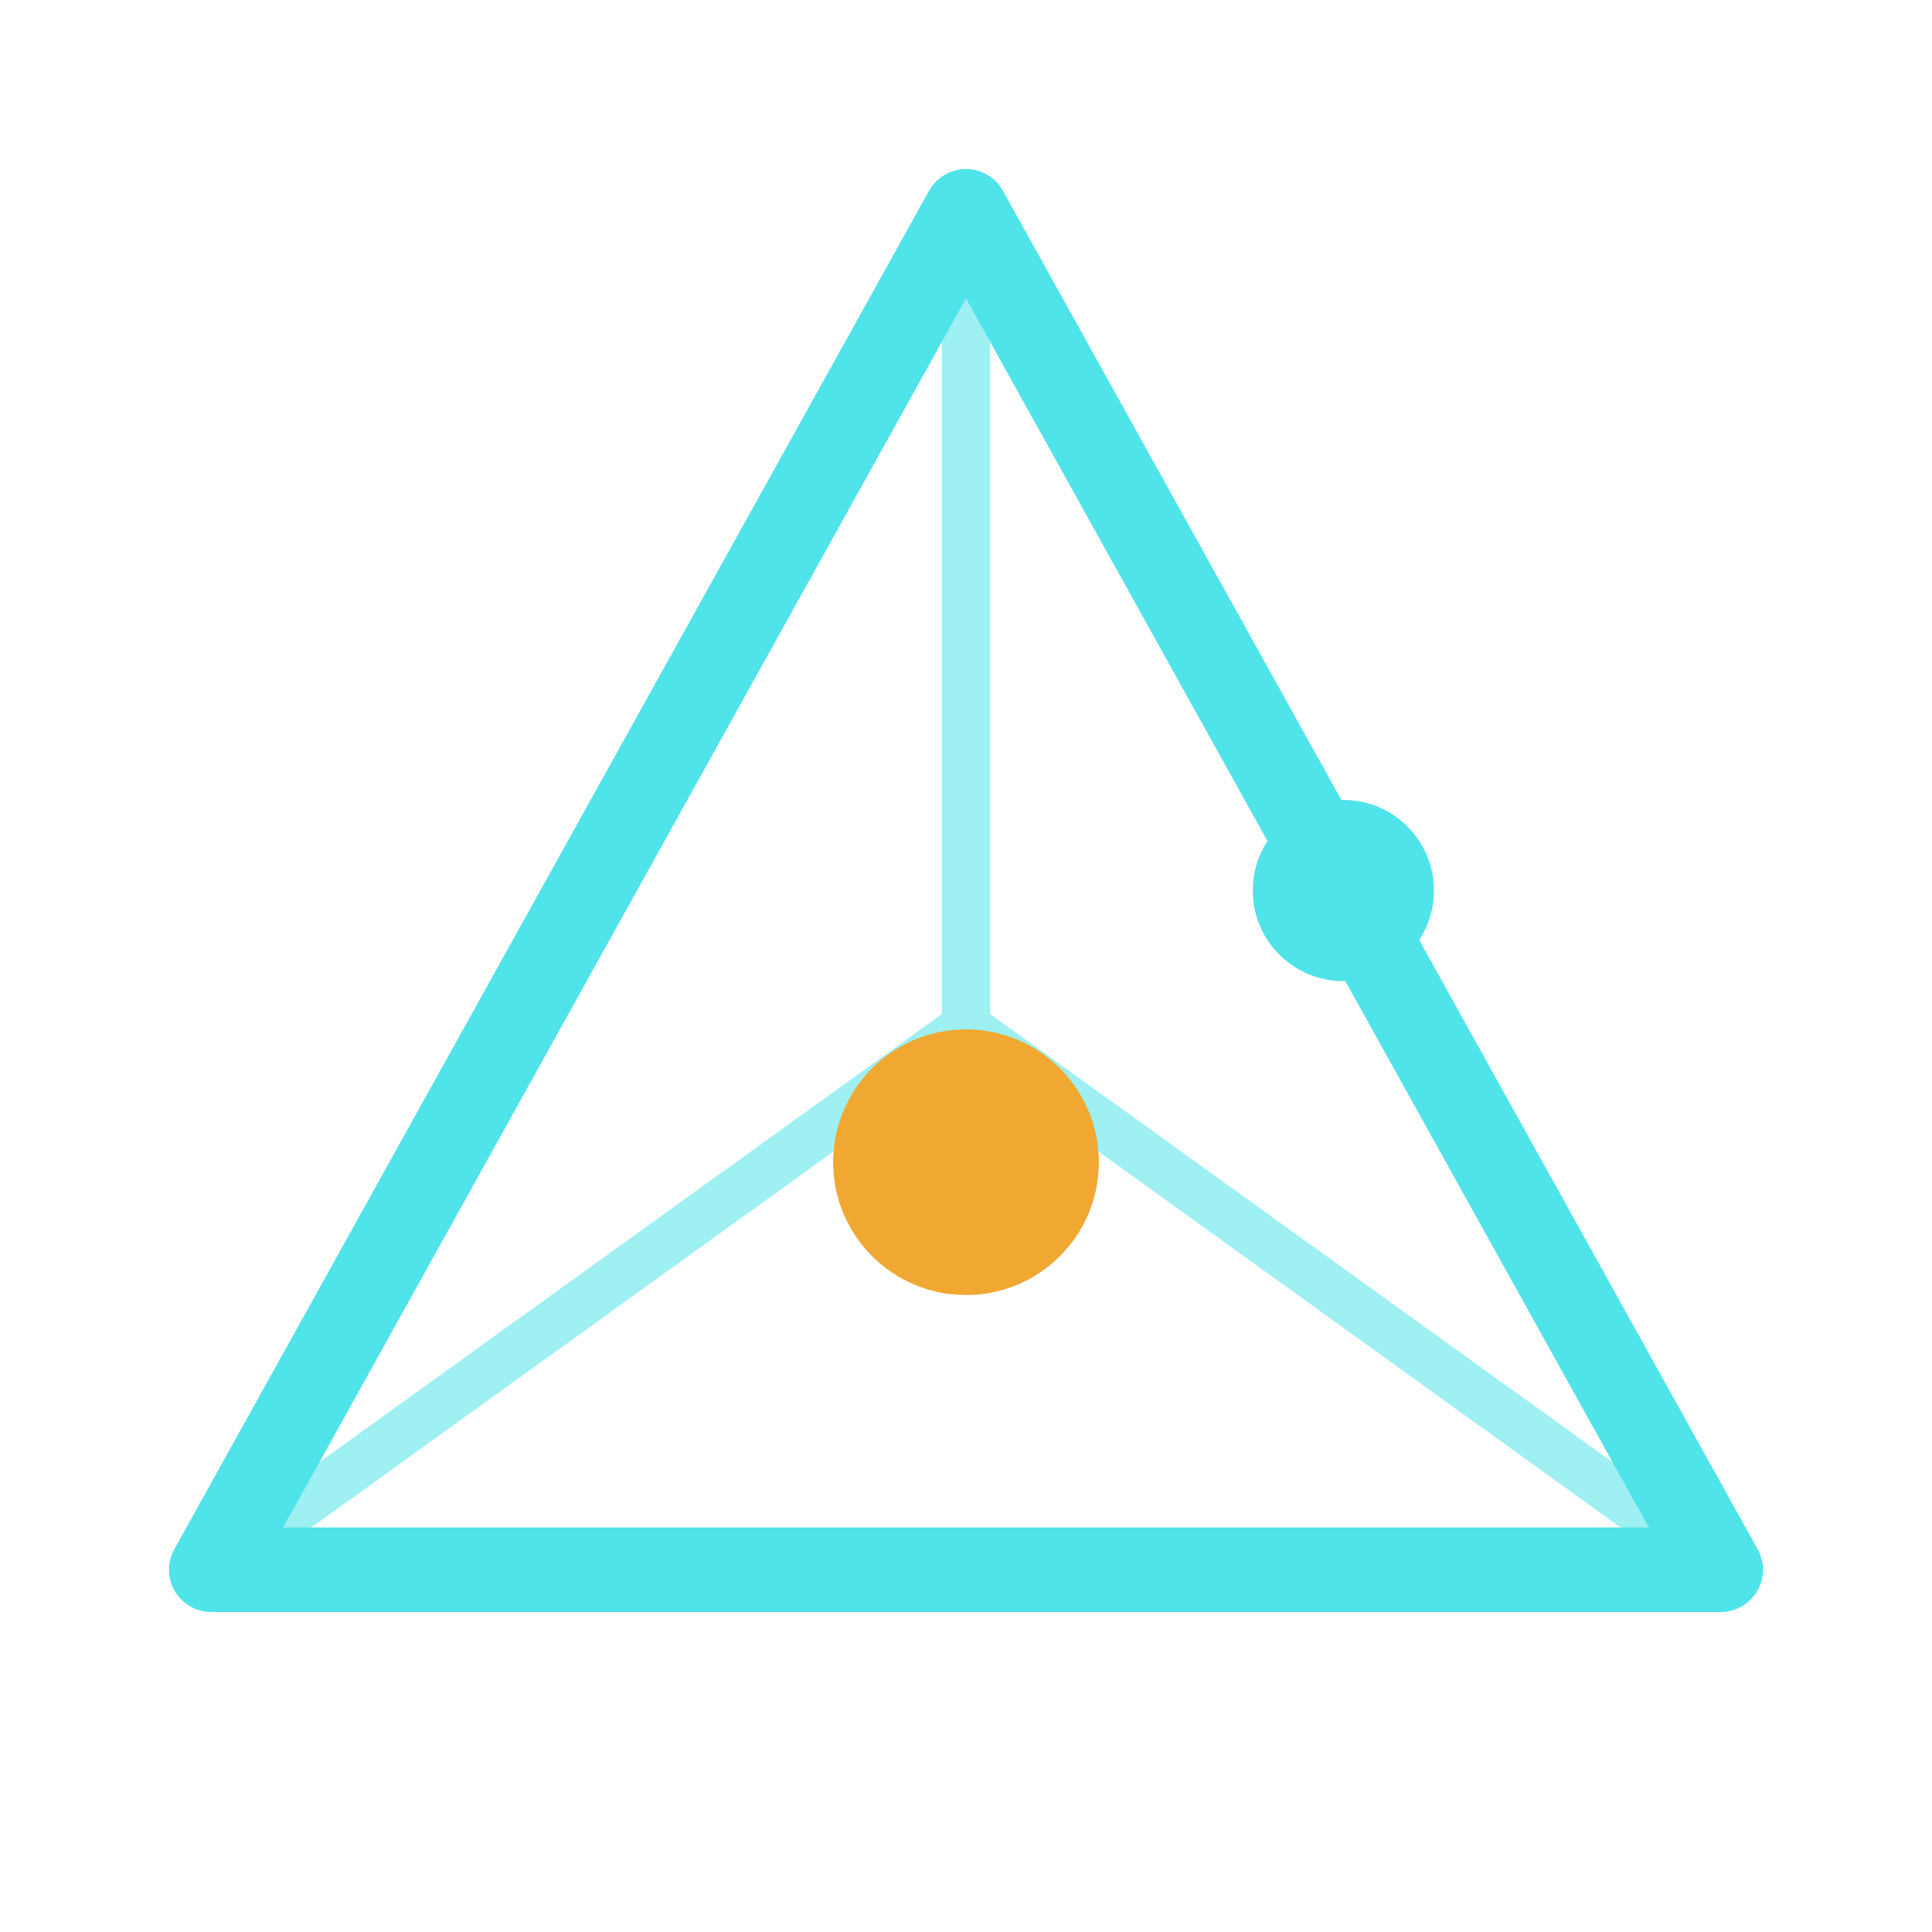
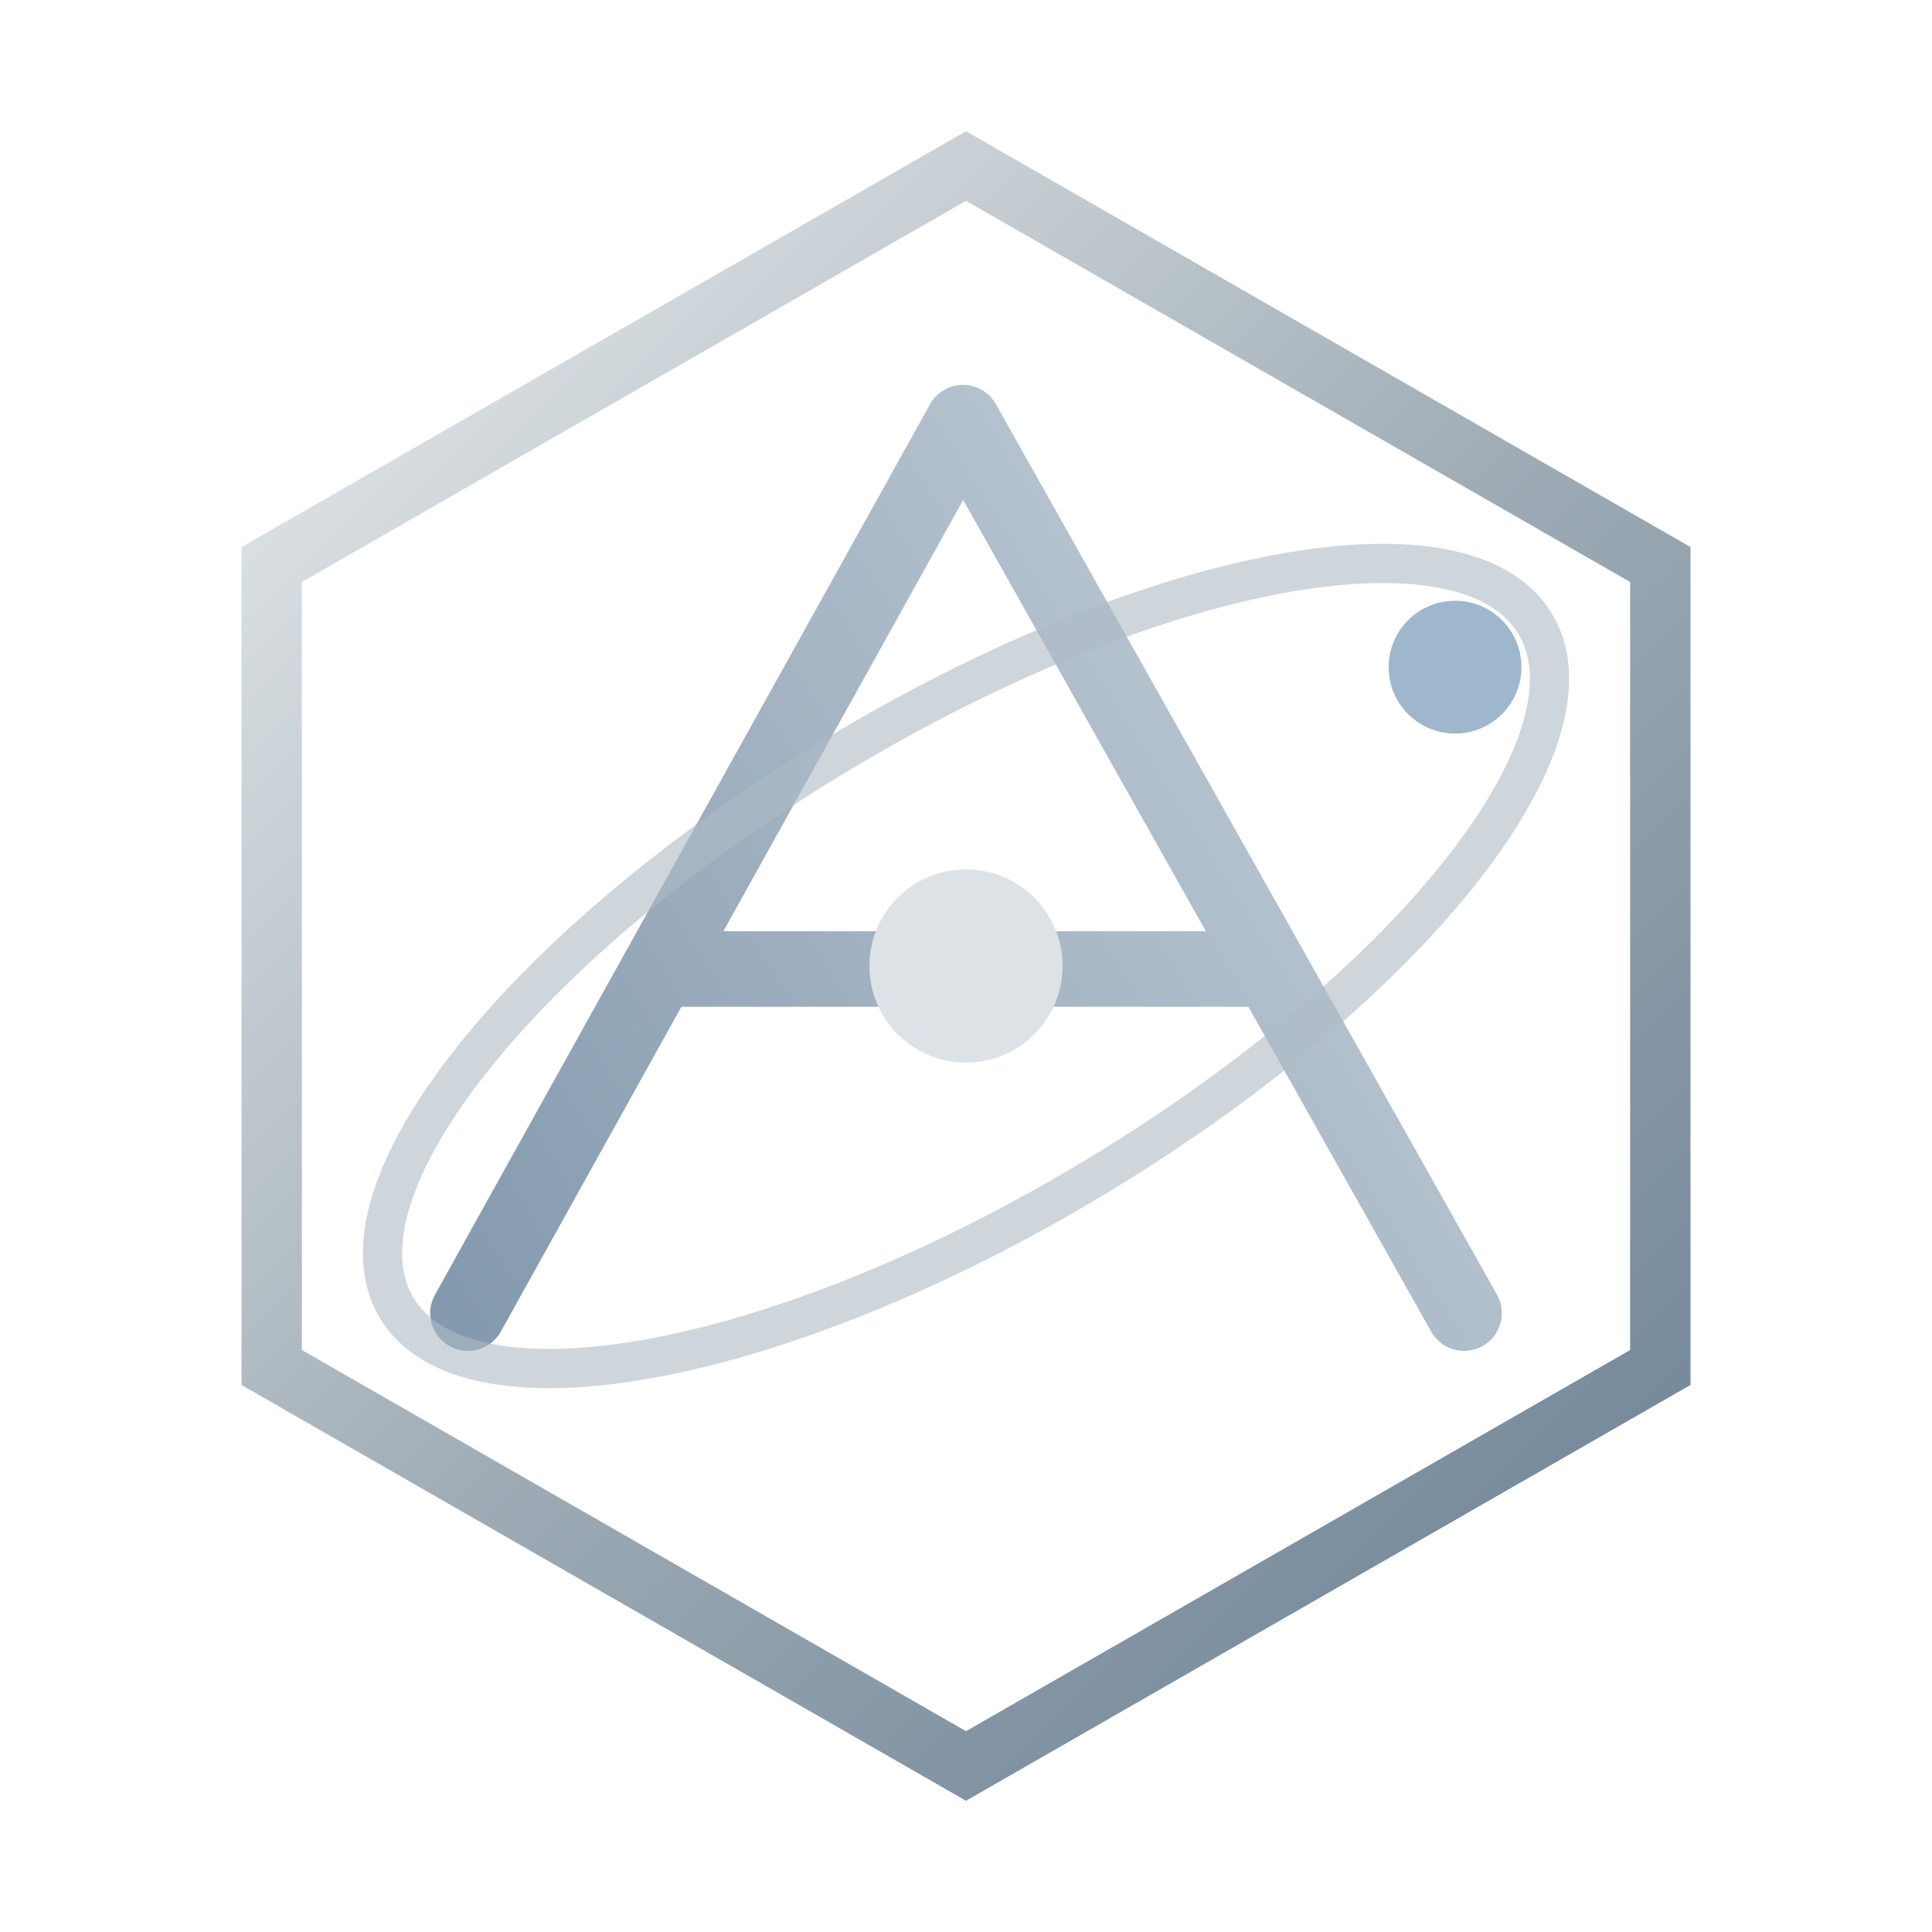
<svg xmlns="http://www.w3.org/2000/svg" viewBox="0 0 64 64" fill="none">
-   <g stroke="#4fe3ea" stroke-width="2.8" stroke-linejoin="round" stroke-linecap="round">
-     <path d="M32 7 L57 52 L7 52 Z" />
-     <path d="M32 7 L32 34 M32 34 L7 52 M32 34 L57 52" opacity="0.55" stroke-width="1.6" />
-   </g>
-   <circle cx="32" cy="38.5" r="4.4" fill="#f0a832" />
-   <circle cx="44.5" cy="29.5" r="3" fill="#4fe3ea" />
+   <defs>
+     <linearGradient id="titanium" x1="9" y1="10" x2="54" y2="55" gradientUnits="userSpaceOnUse">
+       <stop stop-color="#e4e8ea" />
+       <stop offset=".52" stop-color="#9eabb5" />
+       <stop offset="1" stop-color="#6e8497" />
+     </linearGradient>
+     <linearGradient id="blue" x1="14" y1="44" x2="52" y2="20" gradientUnits="userSpaceOnUse">
+       <stop stop-color="#8298ad" />
+       <stop offset="1" stop-color="#c8d2db" />
+     </linearGradient>
+   </defs>
+   <path d="M32 5.5 55 18.7v26.6L32 58.5 9 45.3V18.7L32 5.5Z" stroke="url(#titanium)" stroke-width="2" />
+   <path d="M15.5 43.5 31.9 14l16.6 29.5M22.1 32.1h19.8" stroke="url(#blue)" stroke-width="2.5" stroke-linecap="round" stroke-linejoin="round" />
+   <ellipse cx="32" cy="32" rx="22" ry="8.2" transform="rotate(-31 32 32)" stroke="#aebbc4" stroke-opacity=".6" stroke-width="1.3" />
+   <circle cx="32" cy="32" r="3.2" fill="#dce2e6" />
+   <circle cx="48.2" cy="22.1" r="2.2" fill="#9fb7cc" />
</svg>
